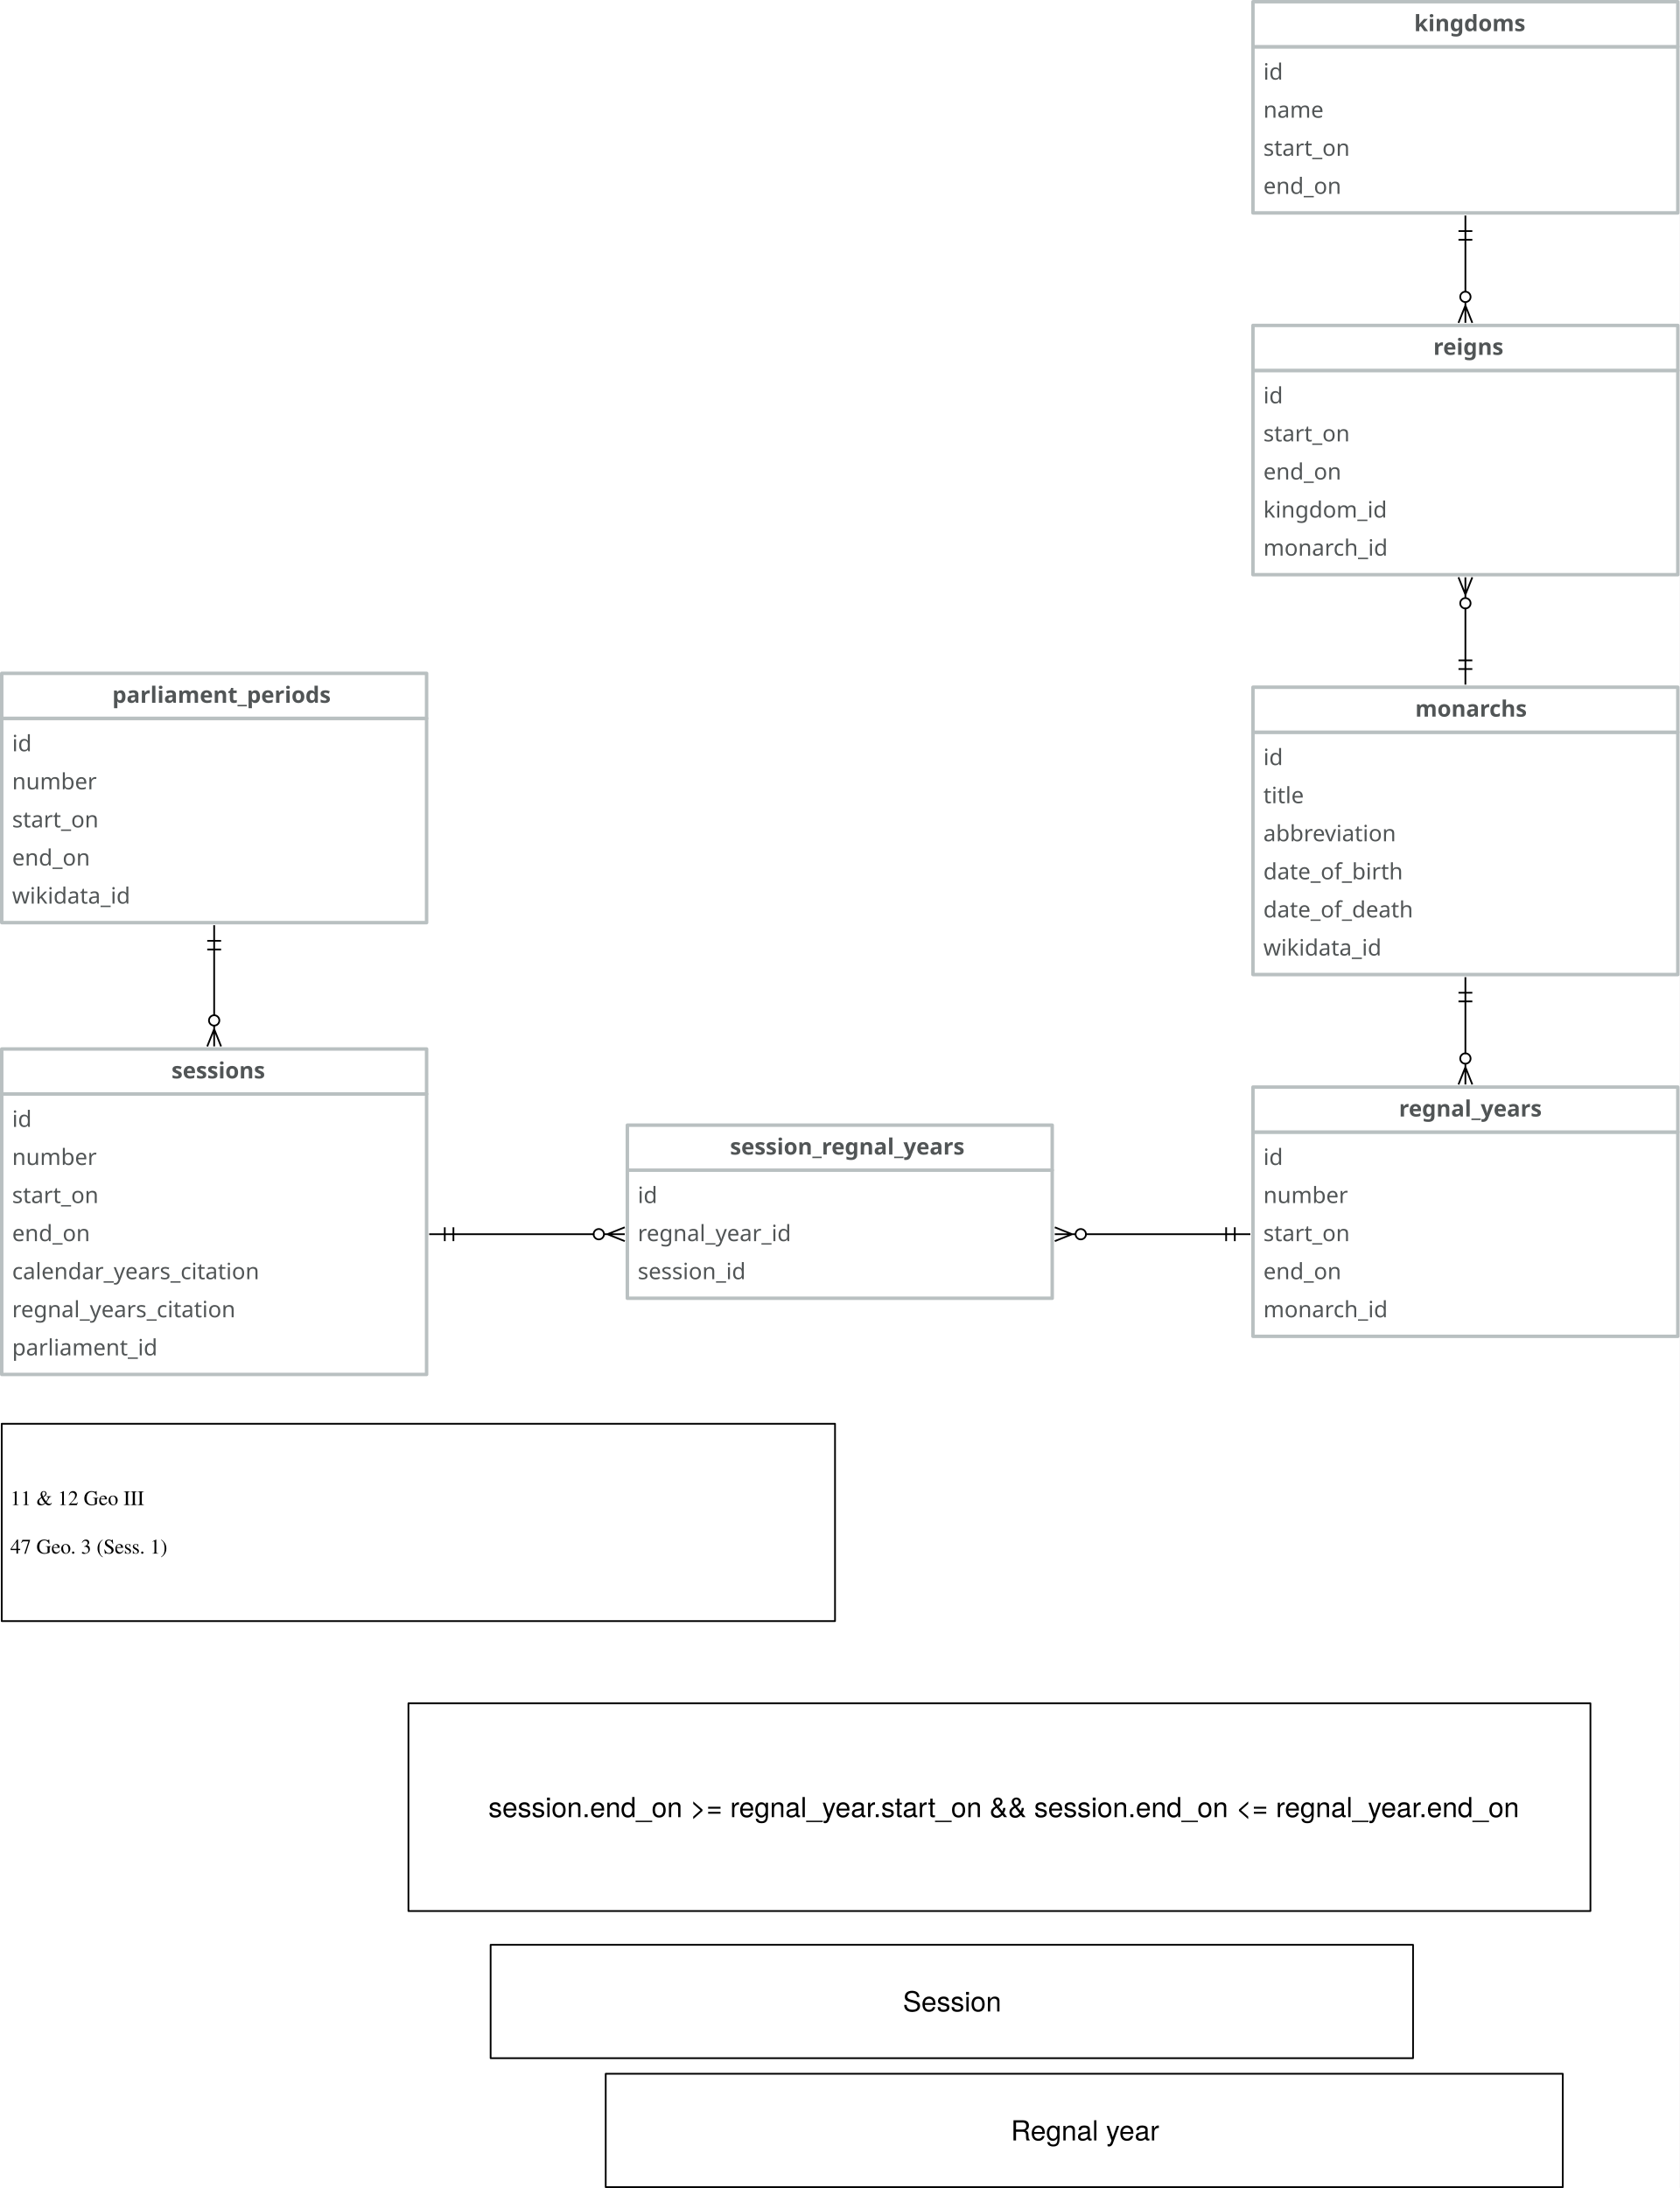
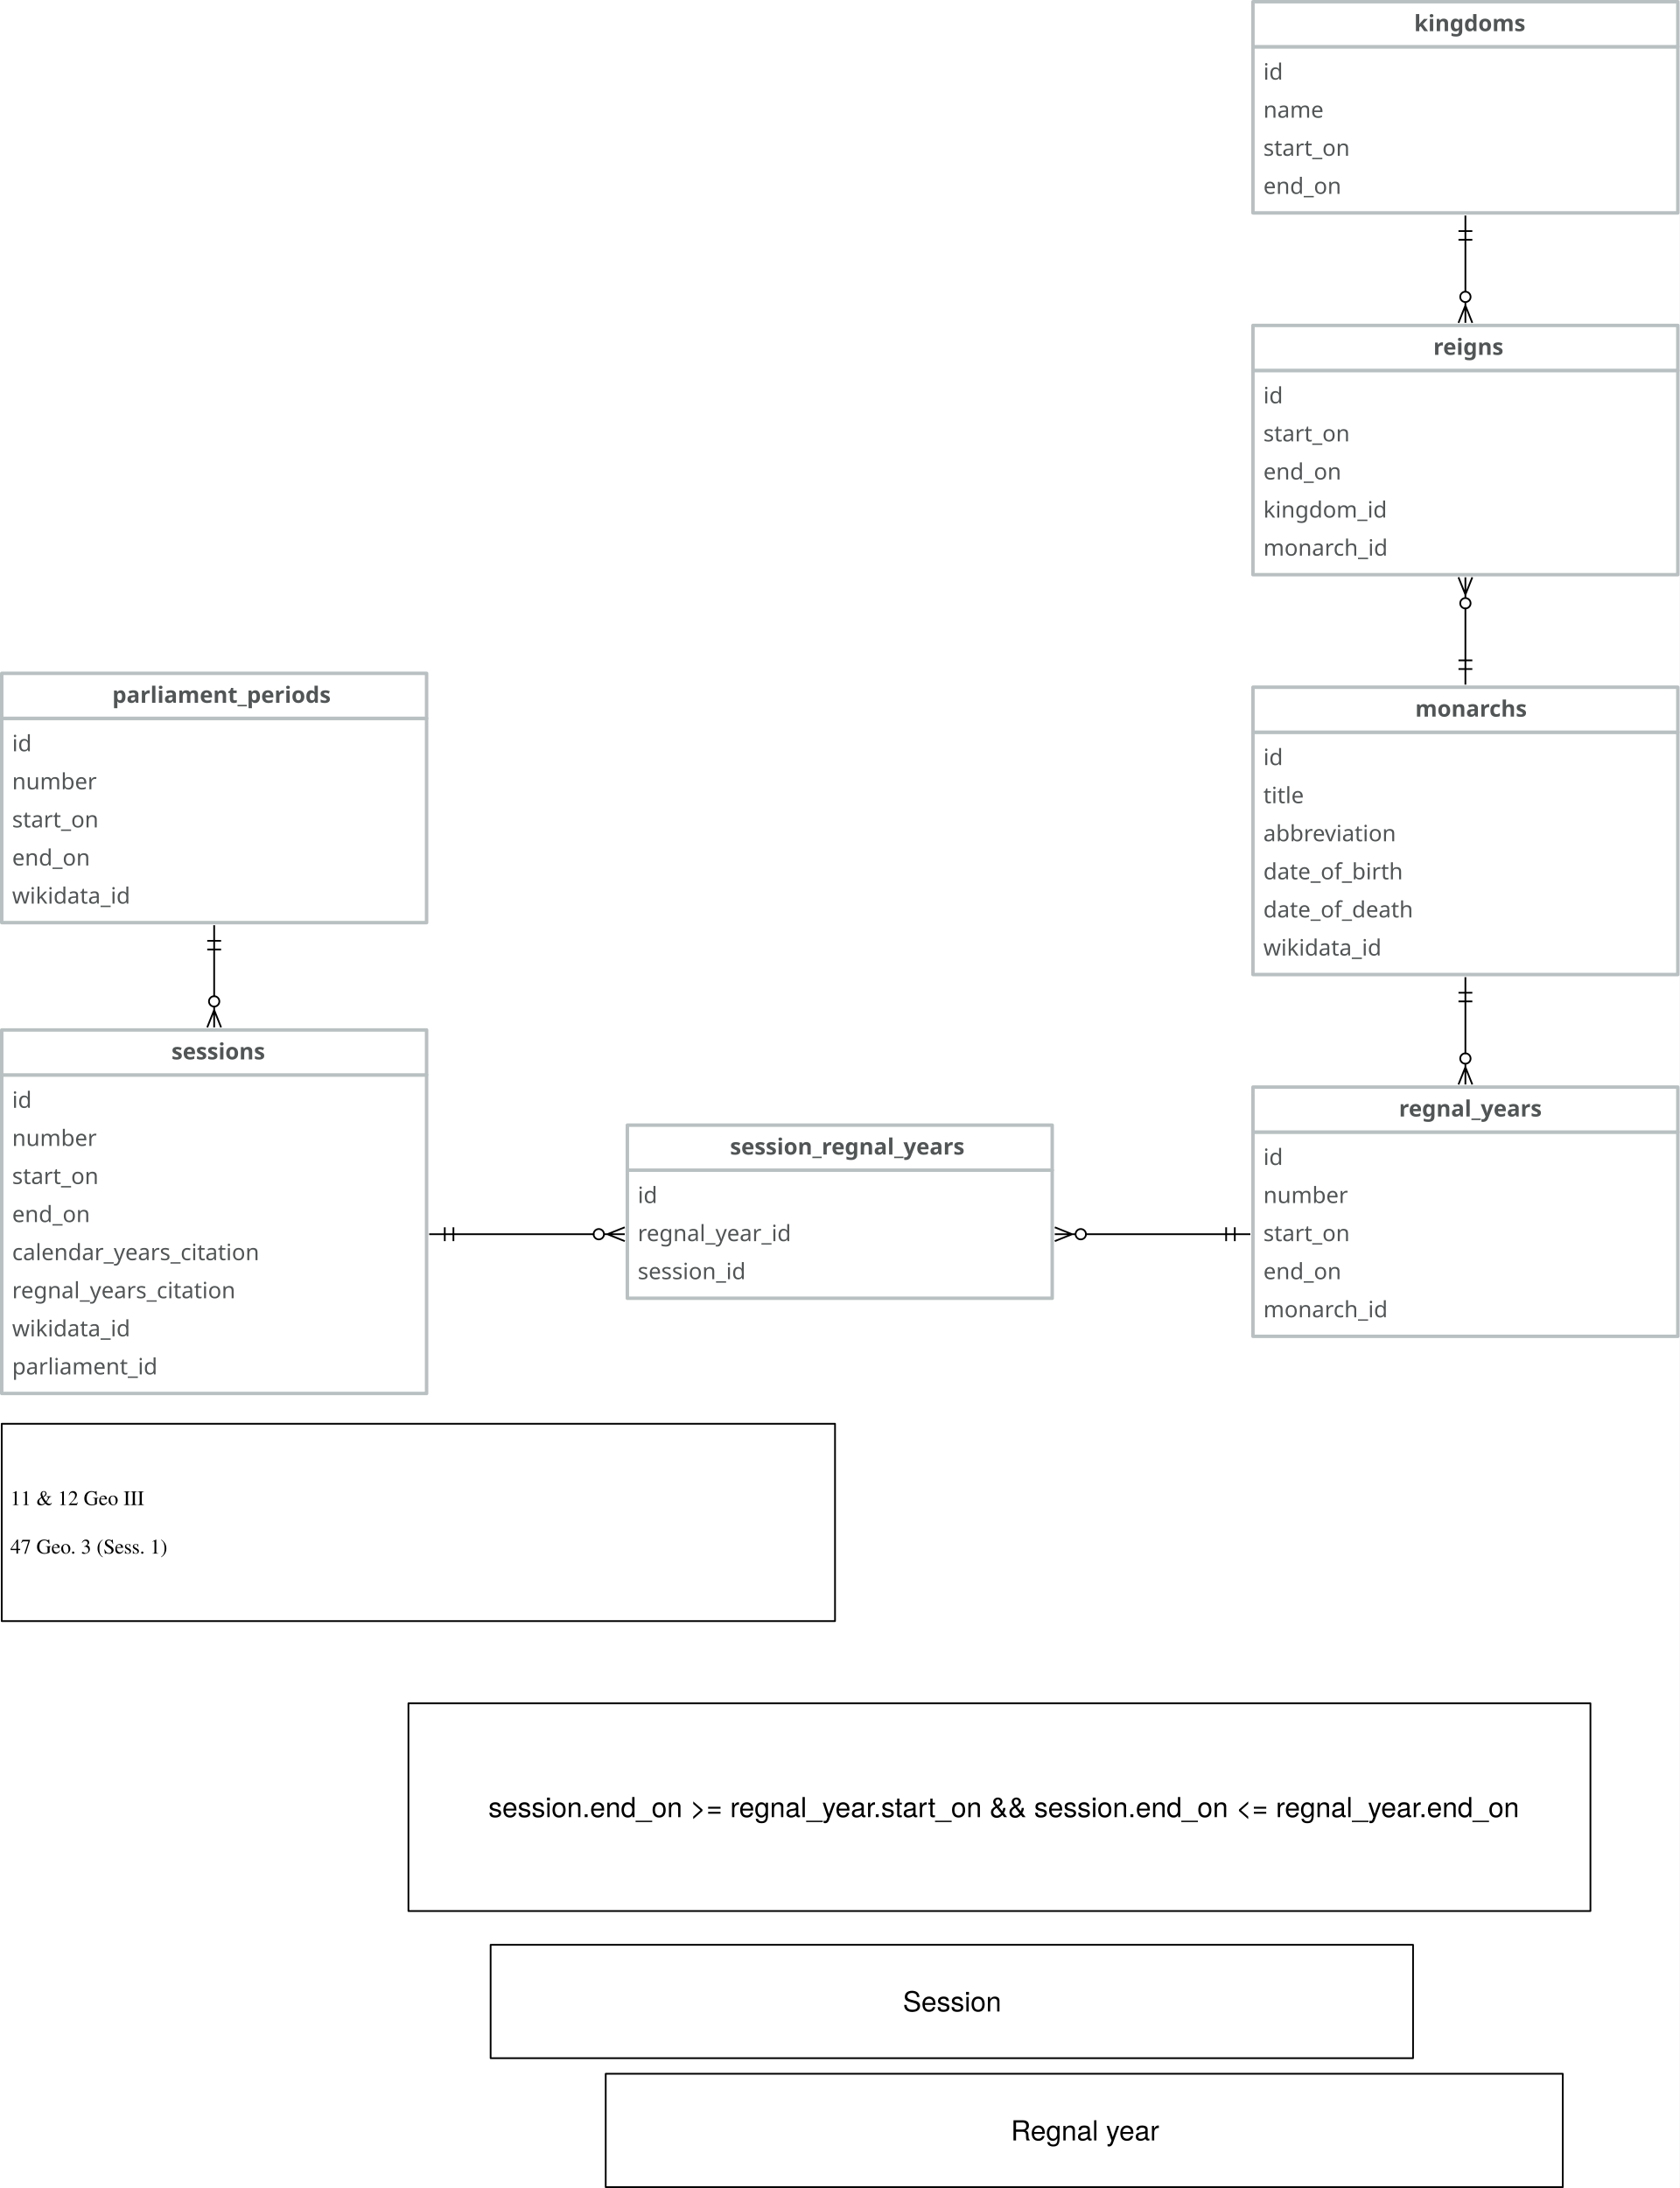
<svg xmlns="http://www.w3.org/2000/svg" version="1.1" viewBox="210 125 970.5 1264" width="970.5" height="1264">
  <defs>
    <marker orient="auto" overflow="visible" markerUnits="strokeWidth" id="CrowBall_Marker" stroke-linejoin="miter" stroke-miterlimit="10" viewBox="-1 -5 20 10" markerWidth="20" markerHeight="10" color="black">
      <g>
        <path d="M 18 0 L 6 0 M 18 4 L 8 0 L 18 -4 M .879 2.121 C -.293 .95 -.293 -.95 .879 -2.121 C 2.05 -3.293 3.95 -3.293 5.121 -2.121 C 6.293 -.95 6.293 .95 5.121 2.121 C 3.95 3.293 2.05 3.293 .879 2.121" fill="none" stroke="currentColor" stroke-width="1" />
      </g>
    </marker>
    <marker orient="auto" overflow="visible" markerUnits="strokeWidth" id="DoubleBar_Marker" stroke-linejoin="miter" stroke-miterlimit="10" viewBox="-15 -5 16 10" markerWidth="16" markerHeight="10" color="black">
      <g>
        <path d="M -14 0 L 0 0 M -5 -4 L -5 4 M 0 -4 L 0 4" fill="none" stroke="currentColor" stroke-width="1" />
      </g>
    </marker>
  </defs>
-   <g id="Canvas_1" fill-opacity="1" fill="none" stroke-dasharray="none" stroke="none" stroke-opacity="1">
+   <g id="Canvas_1" stroke-opacity="1" stroke="none" stroke-dasharray="none" fill="none" fill-opacity="1">
    <rect fill="white" x="210" y="125" width="970.5" height="1264" />
    <g id="Canvas_1_Layer_1">
      <g id="Group_5">
        <g id="Graphic_7">
          <rect x="934" y="339" width="245.5" height="118" fill="white" />
          <rect x="934" y="339" width="245.5" height="118" stroke="#b9c0c1" stroke-linecap="round" stroke-linejoin="round" stroke-width="2" />
          <text transform="translate(940 345)" fill="#515556">
            <tspan font-family="Avenir" font-size="13" fill="#515556" x="0" y="13">id</tspan>
            <tspan font-family="Avenir" font-size="13" fill="#515556" x="0" y="35">start_on</tspan>
            <tspan font-family="Avenir" font-size="13" fill="#515556" x="0" y="57">end_on</tspan>
            <tspan font-family="Avenir" font-size="13" fill="#515556" x="0" y="79">kingdom_id</tspan>
            <tspan font-family="Avenir" font-size="13" fill="#515556" x="0" y="101">monarch_id</tspan>
          </text>
        </g>
        <g id="Graphic_6">
          <rect x="934" y="313" width="245.5" height="26" fill="white" />
          <rect x="934" y="313" width="245.5" height="26" stroke="#b9c0c1" stroke-linecap="round" stroke-linejoin="round" stroke-width="2" />
          <text transform="translate(940 317)" fill="#515556">
            <tspan font-family="Avenir" font-weight="bold" font-size="13" fill="#515556" x="98.206" y="13">reigns</tspan>
          </text>
        </g>
      </g>
      <g id="Group_8">
        <g id="Graphic_10">
          <rect x="934" y="548" width="245.5" height="140" fill="white" />
          <rect x="934" y="548" width="245.5" height="140" stroke="#b9c0c1" stroke-linecap="round" stroke-linejoin="round" stroke-width="2" />
          <text transform="translate(940 554)" fill="#515556">
            <tspan font-family="Avenir" font-size="13" fill="#515556" x="0" y="13">id</tspan>
            <tspan font-family="Avenir" font-size="13" fill="#515556" x="0" y="35">title</tspan>
            <tspan font-family="Avenir" font-size="13" fill="#515556" x="0" y="57">abbreviation</tspan>
            <tspan font-family="Avenir" font-size="13" fill="#515556" x="0" y="79">date_of_birth</tspan>
            <tspan font-family="Avenir" font-size="13" fill="#515556" x="0" y="101">date_of_death</tspan>
            <tspan font-family="Avenir" font-size="13" fill="#515556" x="0" y="123">wikidata_id</tspan>
          </text>
        </g>
        <g id="Graphic_9">
          <rect x="934" y="522" width="245.5" height="26" fill="white" />
          <rect x="934" y="522" width="245.5" height="26" stroke="#b9c0c1" stroke-linecap="round" stroke-linejoin="round" stroke-width="2" />
          <text transform="translate(940 526)" fill="#515556">
            <tspan font-family="Avenir" font-weight="bold" font-size="13" fill="#515556" x="87.747" y="13">monarchs</tspan>
          </text>
        </g>
      </g>
      <g id="Line_11">
        <line x1="1056.75" y1="506.5" x2="1056.75" y2="476.5" marker-end="url(#CrowBall_Marker)" marker-start="url(#DoubleBar_Marker)" stroke="black" stroke-linecap="round" stroke-linejoin="round" stroke-width="1" />
      </g>
      <g id="Group_13">
        <g id="Graphic_15">
-           <rect x="211" y="757" width="245.5" height="162" fill="white" />
-           <rect x="211" y="757" width="245.5" height="162" stroke="#b9c0c1" stroke-linecap="round" stroke-linejoin="round" stroke-width="2" />
-           <text transform="translate(217 763)" fill="#515556">
+           <rect x="211" y="746" width="245.5" height="184" fill="white" />
+           <rect x="211" y="746" width="245.5" height="184" stroke="#b9c0c1" stroke-linecap="round" stroke-linejoin="round" stroke-width="2" />
+           <text transform="translate(217 752)" fill="#515556">
            <tspan font-family="Avenir" font-size="13" fill="#515556" x="0" y="13">id</tspan>
            <tspan font-family="Avenir" font-size="13" fill="#515556" x="0" y="35">number</tspan>
            <tspan font-family="Avenir" font-size="13" fill="#515556" x="0" y="57">start_on</tspan>
            <tspan font-family="Avenir" font-size="13" fill="#515556" x="0" y="79">end_on</tspan>
            <tspan font-family="Avenir" font-size="13" fill="#515556" x="0" y="101">calendar_years_citation</tspan>
            <tspan font-family="Avenir" font-size="13" fill="#515556" x="0" y="123">regnal_years_citation</tspan>
-             <tspan font-family="Avenir" font-size="13" fill="#515556" x="0" y="145">parliament_id</tspan>
+             <tspan font-family="Avenir" font-size="13" fill="#515556" x="0" y="145">wikidata_id</tspan>
+             <tspan font-family="Avenir" font-size="13" fill="#515556" x="0" y="167">parliament_id</tspan>
          </text>
        </g>
        <g id="Graphic_14">
-           <rect x="211" y="731" width="245.5" height="26" fill="white" />
-           <rect x="211" y="731" width="245.5" height="26" stroke="#b9c0c1" stroke-linecap="round" stroke-linejoin="round" stroke-width="2" />
-           <text transform="translate(217 735)" fill="#515556">
+           <rect x="211" y="720" width="245.5" height="26" fill="white" />
+           <rect x="211" y="720" width="245.5" height="26" stroke="#b9c0c1" stroke-linecap="round" stroke-linejoin="round" stroke-width="2" />
+           <text transform="translate(217 724)" fill="#515556">
            <tspan font-family="Avenir" font-weight="bold" font-size="13" fill="#515556" x="92.089" y="13">sessions</tspan>
          </text>
        </g>
      </g>
      <g id="Group_16">
        <g id="Graphic_18">
          <rect x="934" y="779" width="245.5" height="118" fill="white" />
          <rect x="934" y="779" width="245.5" height="118" stroke="#b9c0c1" stroke-linecap="round" stroke-linejoin="round" stroke-width="2" />
          <text transform="translate(940 785)" fill="#515556">
            <tspan font-family="Avenir" font-size="13" fill="#515556" x="0" y="13">id</tspan>
            <tspan font-family="Avenir" font-size="13" fill="#515556" x="0" y="35">number</tspan>
            <tspan font-family="Avenir" font-size="13" fill="#515556" x="0" y="57">start_on</tspan>
            <tspan font-family="Avenir" font-size="13" fill="#515556" x="0" y="79">end_on</tspan>
            <tspan font-family="Avenir" font-size="13" fill="#515556" x="0" y="101">monarch_id</tspan>
          </text>
        </g>
        <g id="Graphic_17">
          <rect x="934" y="753" width="245.5" height="26" fill="white" />
          <rect x="934" y="753" width="245.5" height="26" stroke="#b9c0c1" stroke-linecap="round" stroke-linejoin="round" stroke-width="2" />
          <text transform="translate(940 757)" fill="#515556">
            <tspan font-family="Avenir" font-weight="bold" font-size="13" fill="#515556" x="78.341" y="13">regnal_years</tspan>
          </text>
        </g>
      </g>
      <g id="Line_19">
        <line x1="1056.75" y1="703.5" x2="1056.75" y2="733.5" marker-end="url(#CrowBall_Marker)" marker-start="url(#DoubleBar_Marker)" stroke="black" stroke-linecap="round" stroke-linejoin="round" stroke-width="1" />
      </g>
      <g id="Group_22">
        <g id="Graphic_24">
          <rect x="211" y="540" width="245.5" height="118" fill="white" />
          <rect x="211" y="540" width="245.5" height="118" stroke="#b9c0c1" stroke-linecap="round" stroke-linejoin="round" stroke-width="2" />
          <text transform="translate(217 546)" fill="#515556">
            <tspan font-family="Avenir" font-size="13" fill="#515556" x="0" y="13">id</tspan>
            <tspan font-family="Avenir" font-size="13" fill="#515556" x="0" y="35">number</tspan>
            <tspan font-family="Avenir" font-size="13" fill="#515556" x="0" y="57">start_on</tspan>
            <tspan font-family="Avenir" font-size="13" fill="#515556" x="0" y="79">end_on</tspan>
            <tspan font-family="Avenir" font-size="13" fill="#515556" x="0" y="101">wikidata_id</tspan>
          </text>
        </g>
        <g id="Graphic_23">
          <rect x="211" y="514" width="245.5" height="26" fill="white" />
          <rect x="211" y="514" width="245.5" height="26" stroke="#b9c0c1" stroke-linecap="round" stroke-linejoin="round" stroke-width="2" />
          <text transform="translate(217 518)" fill="#515556">
            <tspan font-family="Avenir" font-weight="bold" font-size="13" fill="#515556" x="57.873" y="13">parliament_periods</tspan>
          </text>
        </g>
      </g>
      <g id="Line_25">
-         <line x1="333.75" y1="673.5" x2="333.75" y2="711.5" marker-end="url(#CrowBall_Marker)" marker-start="url(#DoubleBar_Marker)" stroke="black" stroke-linecap="round" stroke-linejoin="round" stroke-width="1" />
+         <line x1="333.75" y1="673.5" x2="333.75" y2="700.5" marker-end="url(#CrowBall_Marker)" marker-start="url(#DoubleBar_Marker)" stroke="black" stroke-linecap="round" stroke-linejoin="round" stroke-width="1" />
      </g>
      <g id="Group_26">
        <g id="Graphic_28">
          <rect x="572.5" y="801" width="245.5" height="74" fill="white" />
          <rect x="572.5" y="801" width="245.5" height="74" stroke="#b9c0c1" stroke-linecap="round" stroke-linejoin="round" stroke-width="2" />
          <text transform="translate(578.5 807)" fill="#515556">
            <tspan font-family="Avenir" font-size="13" fill="#515556" x="0" y="13">id</tspan>
            <tspan font-family="Avenir" font-size="13" fill="#515556" x="0" y="35">regnal_year_id</tspan>
            <tspan font-family="Avenir" font-size="13" fill="#515556" x="0" y="57">session_id</tspan>
          </text>
        </g>
        <g id="Graphic_27">
          <rect x="572.5" y="775" width="245.5" height="26" fill="white" />
          <rect x="572.5" y="775" width="245.5" height="26" stroke="#b9c0c1" stroke-linecap="round" stroke-linejoin="round" stroke-width="2" />
          <text transform="translate(578.5 779)" fill="#515556">
            <tspan font-family="Avenir" font-weight="bold" font-size="13" fill="#515556" x="53.316" y="13">session_regnal_years</tspan>
          </text>
        </g>
      </g>
      <g id="Line_29">
        <line x1="918.5" y1="838" x2="837.5" y2="838" marker-end="url(#CrowBall_Marker)" marker-start="url(#DoubleBar_Marker)" stroke="black" stroke-linecap="round" stroke-linejoin="round" stroke-width="1" />
      </g>
      <g id="Line_30">
        <line x1="472" y1="838" x2="553" y2="838" marker-end="url(#CrowBall_Marker)" marker-start="url(#DoubleBar_Marker)" stroke="black" stroke-linecap="round" stroke-linejoin="round" stroke-width="1" />
      </g>
      <g id="Graphic_31">
        <rect x="211" y="947.5" width="481.5" height="114" fill="white" />
        <rect x="211" y="947.5" width="481.5" height="114" stroke="black" stroke-linecap="round" stroke-linejoin="round" stroke-width="1" />
        <text transform="translate(216 983.5)" fill="black">
          <tspan font-family="Times" font-size="12" fill="black" x="0" y="11">11 &amp; 12 Geo III</tspan>
          <tspan font-family="Times" font-size="12" fill="black" x="0" y="39">47 Geo. 3 (Sess. 1)</tspan>
        </text>
      </g>
      <g id="Graphic_34">
        <rect x="493.5" y="1248.5" width="533" height="65.5" fill="white" />
        <rect x="493.5" y="1248.5" width="533" height="65.5" stroke="black" stroke-linecap="round" stroke-linejoin="round" stroke-width="1" />
        <text transform="translate(498.5 1272.026)" fill="black">
          <tspan font-family="Helvetica Neue" font-size="16" fill="black" x="233.204" y="15">Session</tspan>
        </text>
      </g>
      <g id="Graphic_33">
        <rect x="560" y="1323" width="553" height="65.5" fill="white" />
        <rect x="560" y="1323" width="553" height="65.5" stroke="black" stroke-linecap="round" stroke-linejoin="round" stroke-width="1" />
        <text transform="translate(565 1346.526)" fill="black">
          <tspan font-family="Helvetica Neue" font-size="16" fill="black" x="229.132" y="15">Regnal year</tspan>
        </text>
      </g>
      <g id="Graphic_32">
        <rect x="446" y="1109" width="683" height="120" fill="white" />
        <rect x="446" y="1109" width="683" height="120" stroke="black" stroke-linecap="round" stroke-linejoin="round" stroke-width="1" />
        <text transform="translate(451 1159.776)" fill="black">
          <tspan font-family="Helvetica Neue" font-size="16" fill="black" x="41.236" y="15">session.end_on &gt;= regnal_year.start_on &amp;&amp; session.end_on &lt;= regnal_year.end_on</tspan>
        </text>
      </g>
      <g id="Group_35">
        <g id="Graphic_37">
          <rect x="934" y="152" width="245.5" height="96" fill="white" />
          <rect x="934" y="152" width="245.5" height="96" stroke="#b9c0c1" stroke-linecap="round" stroke-linejoin="round" stroke-width="2" />
          <text transform="translate(940 158)" fill="#515556">
            <tspan font-family="Avenir" font-size="13" fill="#515556" x="0" y="13">id</tspan>
            <tspan font-family="Avenir" font-size="13" fill="#515556" x="0" y="35">name</tspan>
            <tspan font-family="Avenir" font-size="13" fill="#515556" x="0" y="57">start_on</tspan>
            <tspan font-family="Avenir" font-size="13" fill="#515556" x="0" y="79">end_on</tspan>
          </text>
        </g>
        <g id="Graphic_36">
          <rect x="934" y="126" width="245.5" height="26" fill="white" />
          <rect x="934" y="126" width="245.5" height="26" stroke="#b9c0c1" stroke-linecap="round" stroke-linejoin="round" stroke-width="2" />
          <text transform="translate(940 130)" fill="#515556">
            <tspan font-family="Avenir" font-weight="bold" font-size="13" fill="#515556" x="87.142" y="13">kingdoms</tspan>
          </text>
        </g>
      </g>
      <g id="Line_38">
        <line x1="1056.75" y1="263.5" x2="1056.75" y2="293.5" marker-end="url(#CrowBall_Marker)" marker-start="url(#DoubleBar_Marker)" stroke="black" stroke-linecap="round" stroke-linejoin="round" stroke-width="1" />
      </g>
    </g>
  </g>
</svg>
